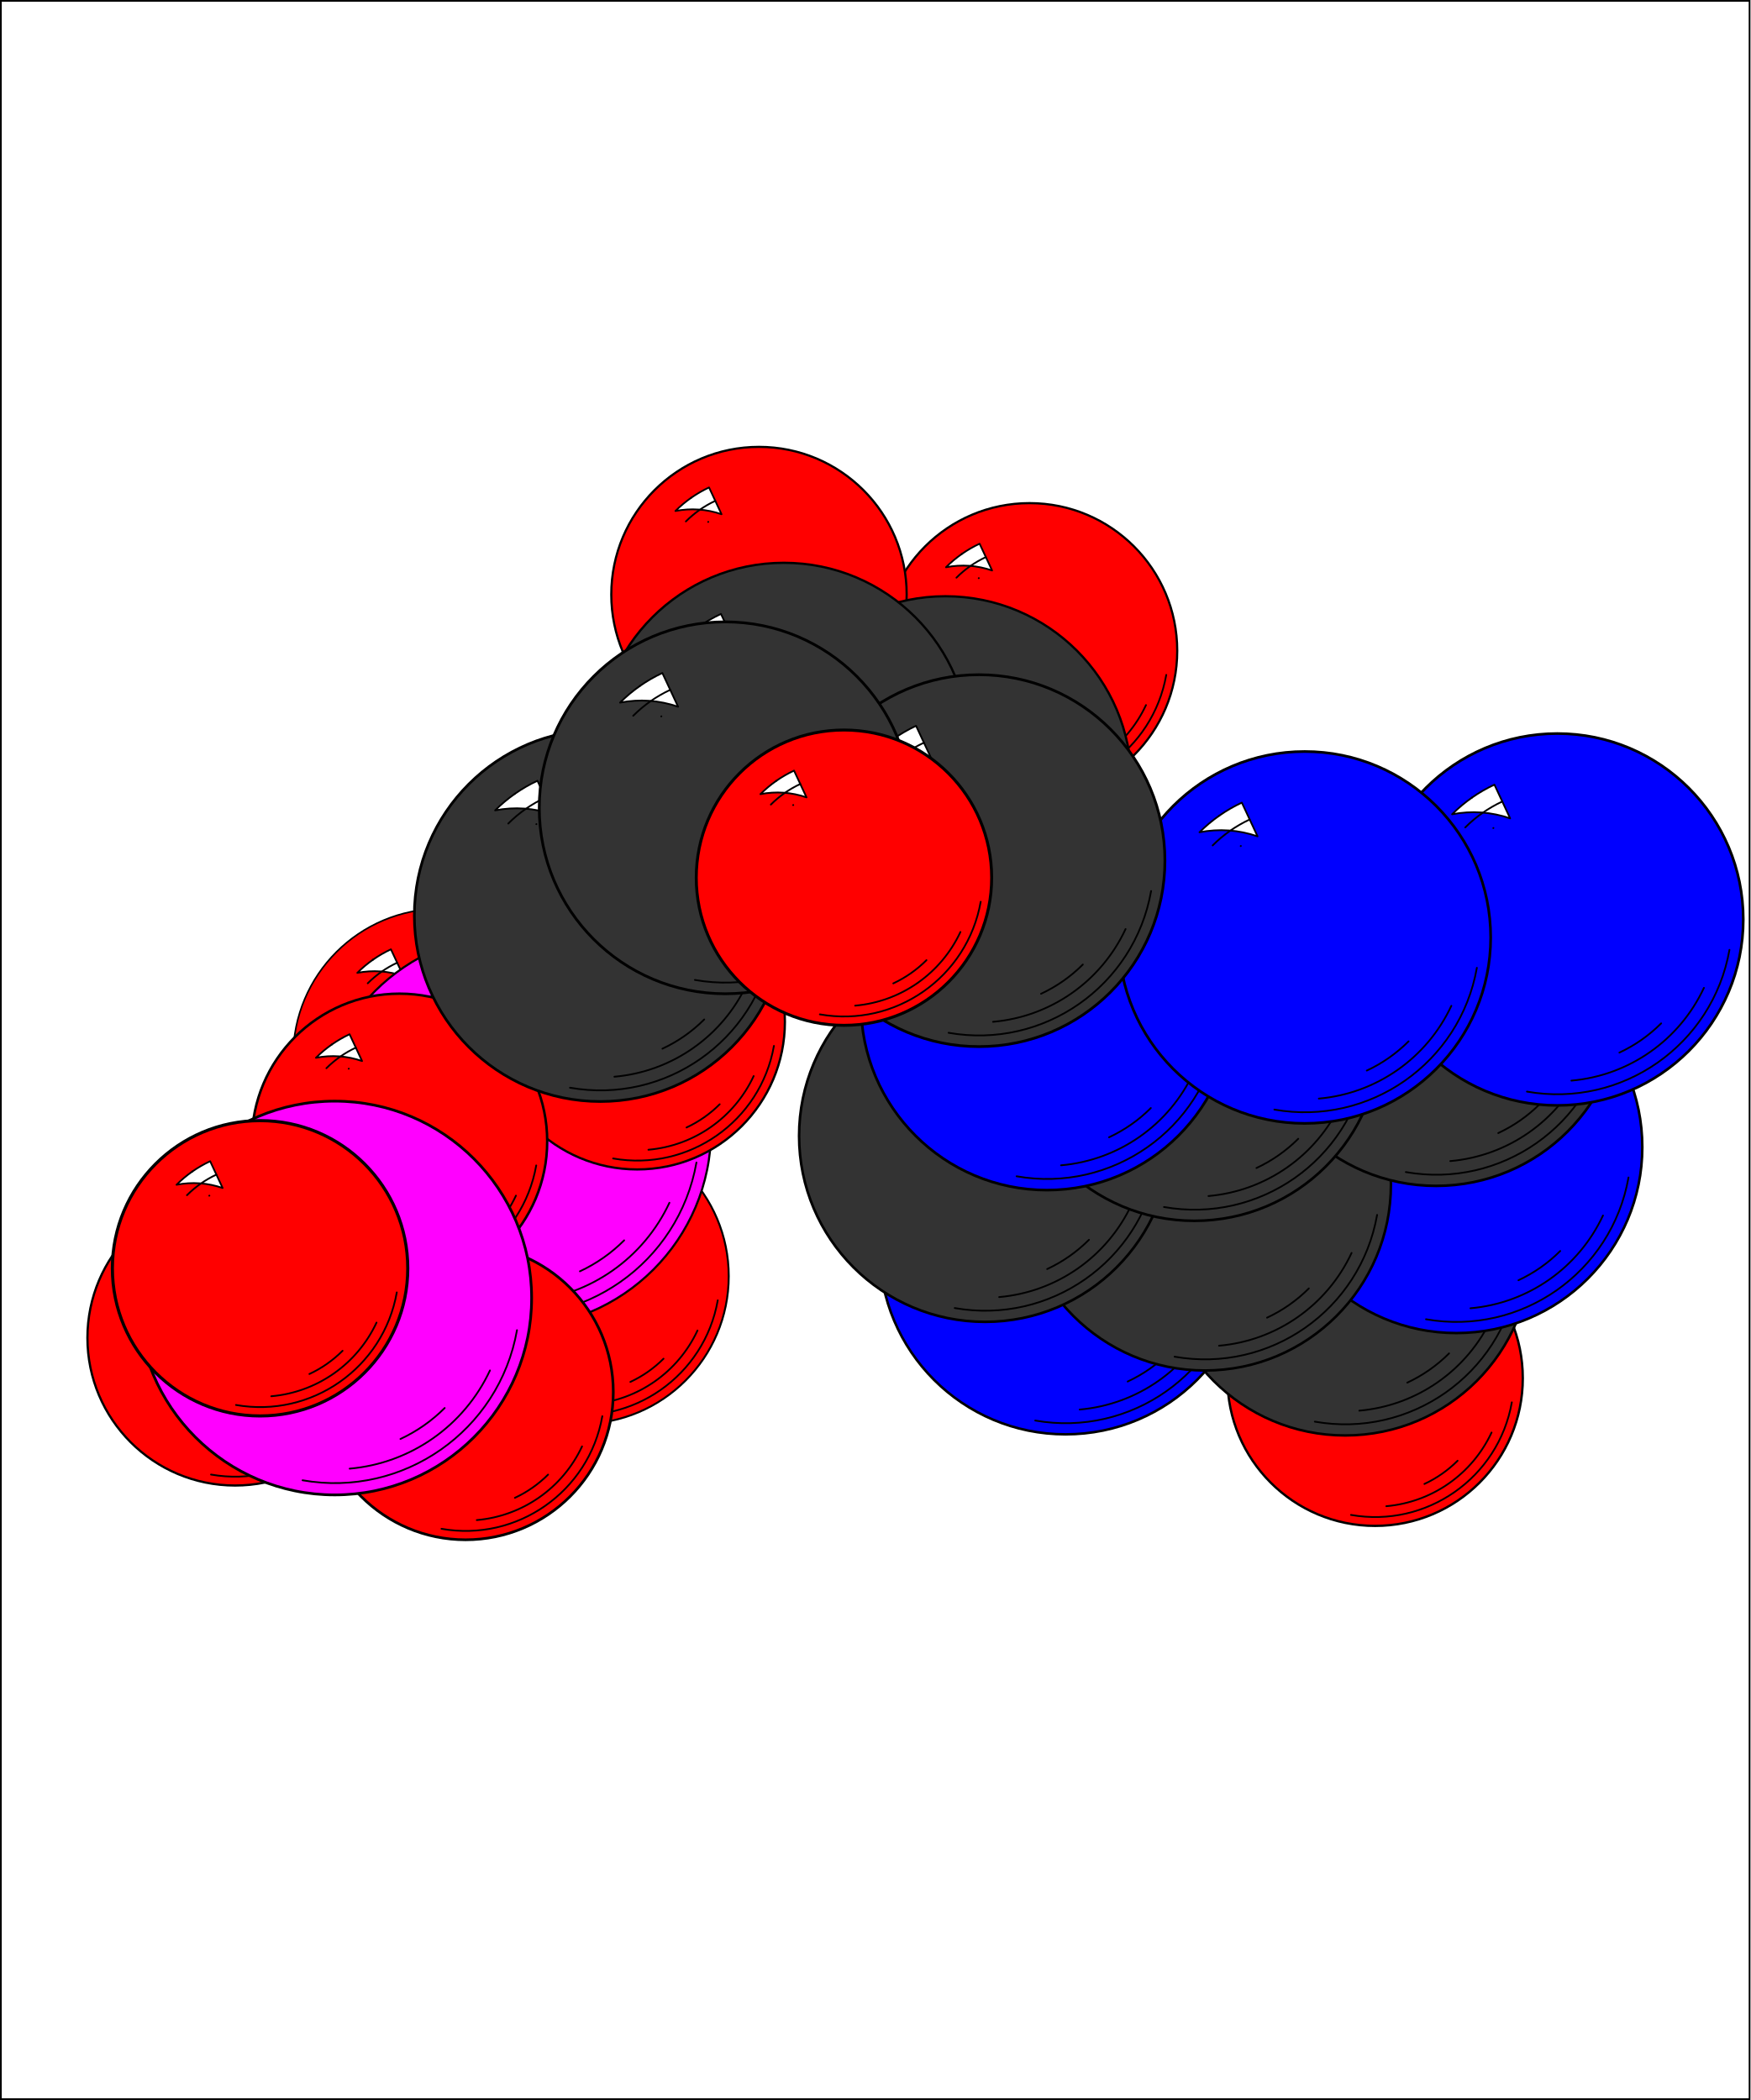
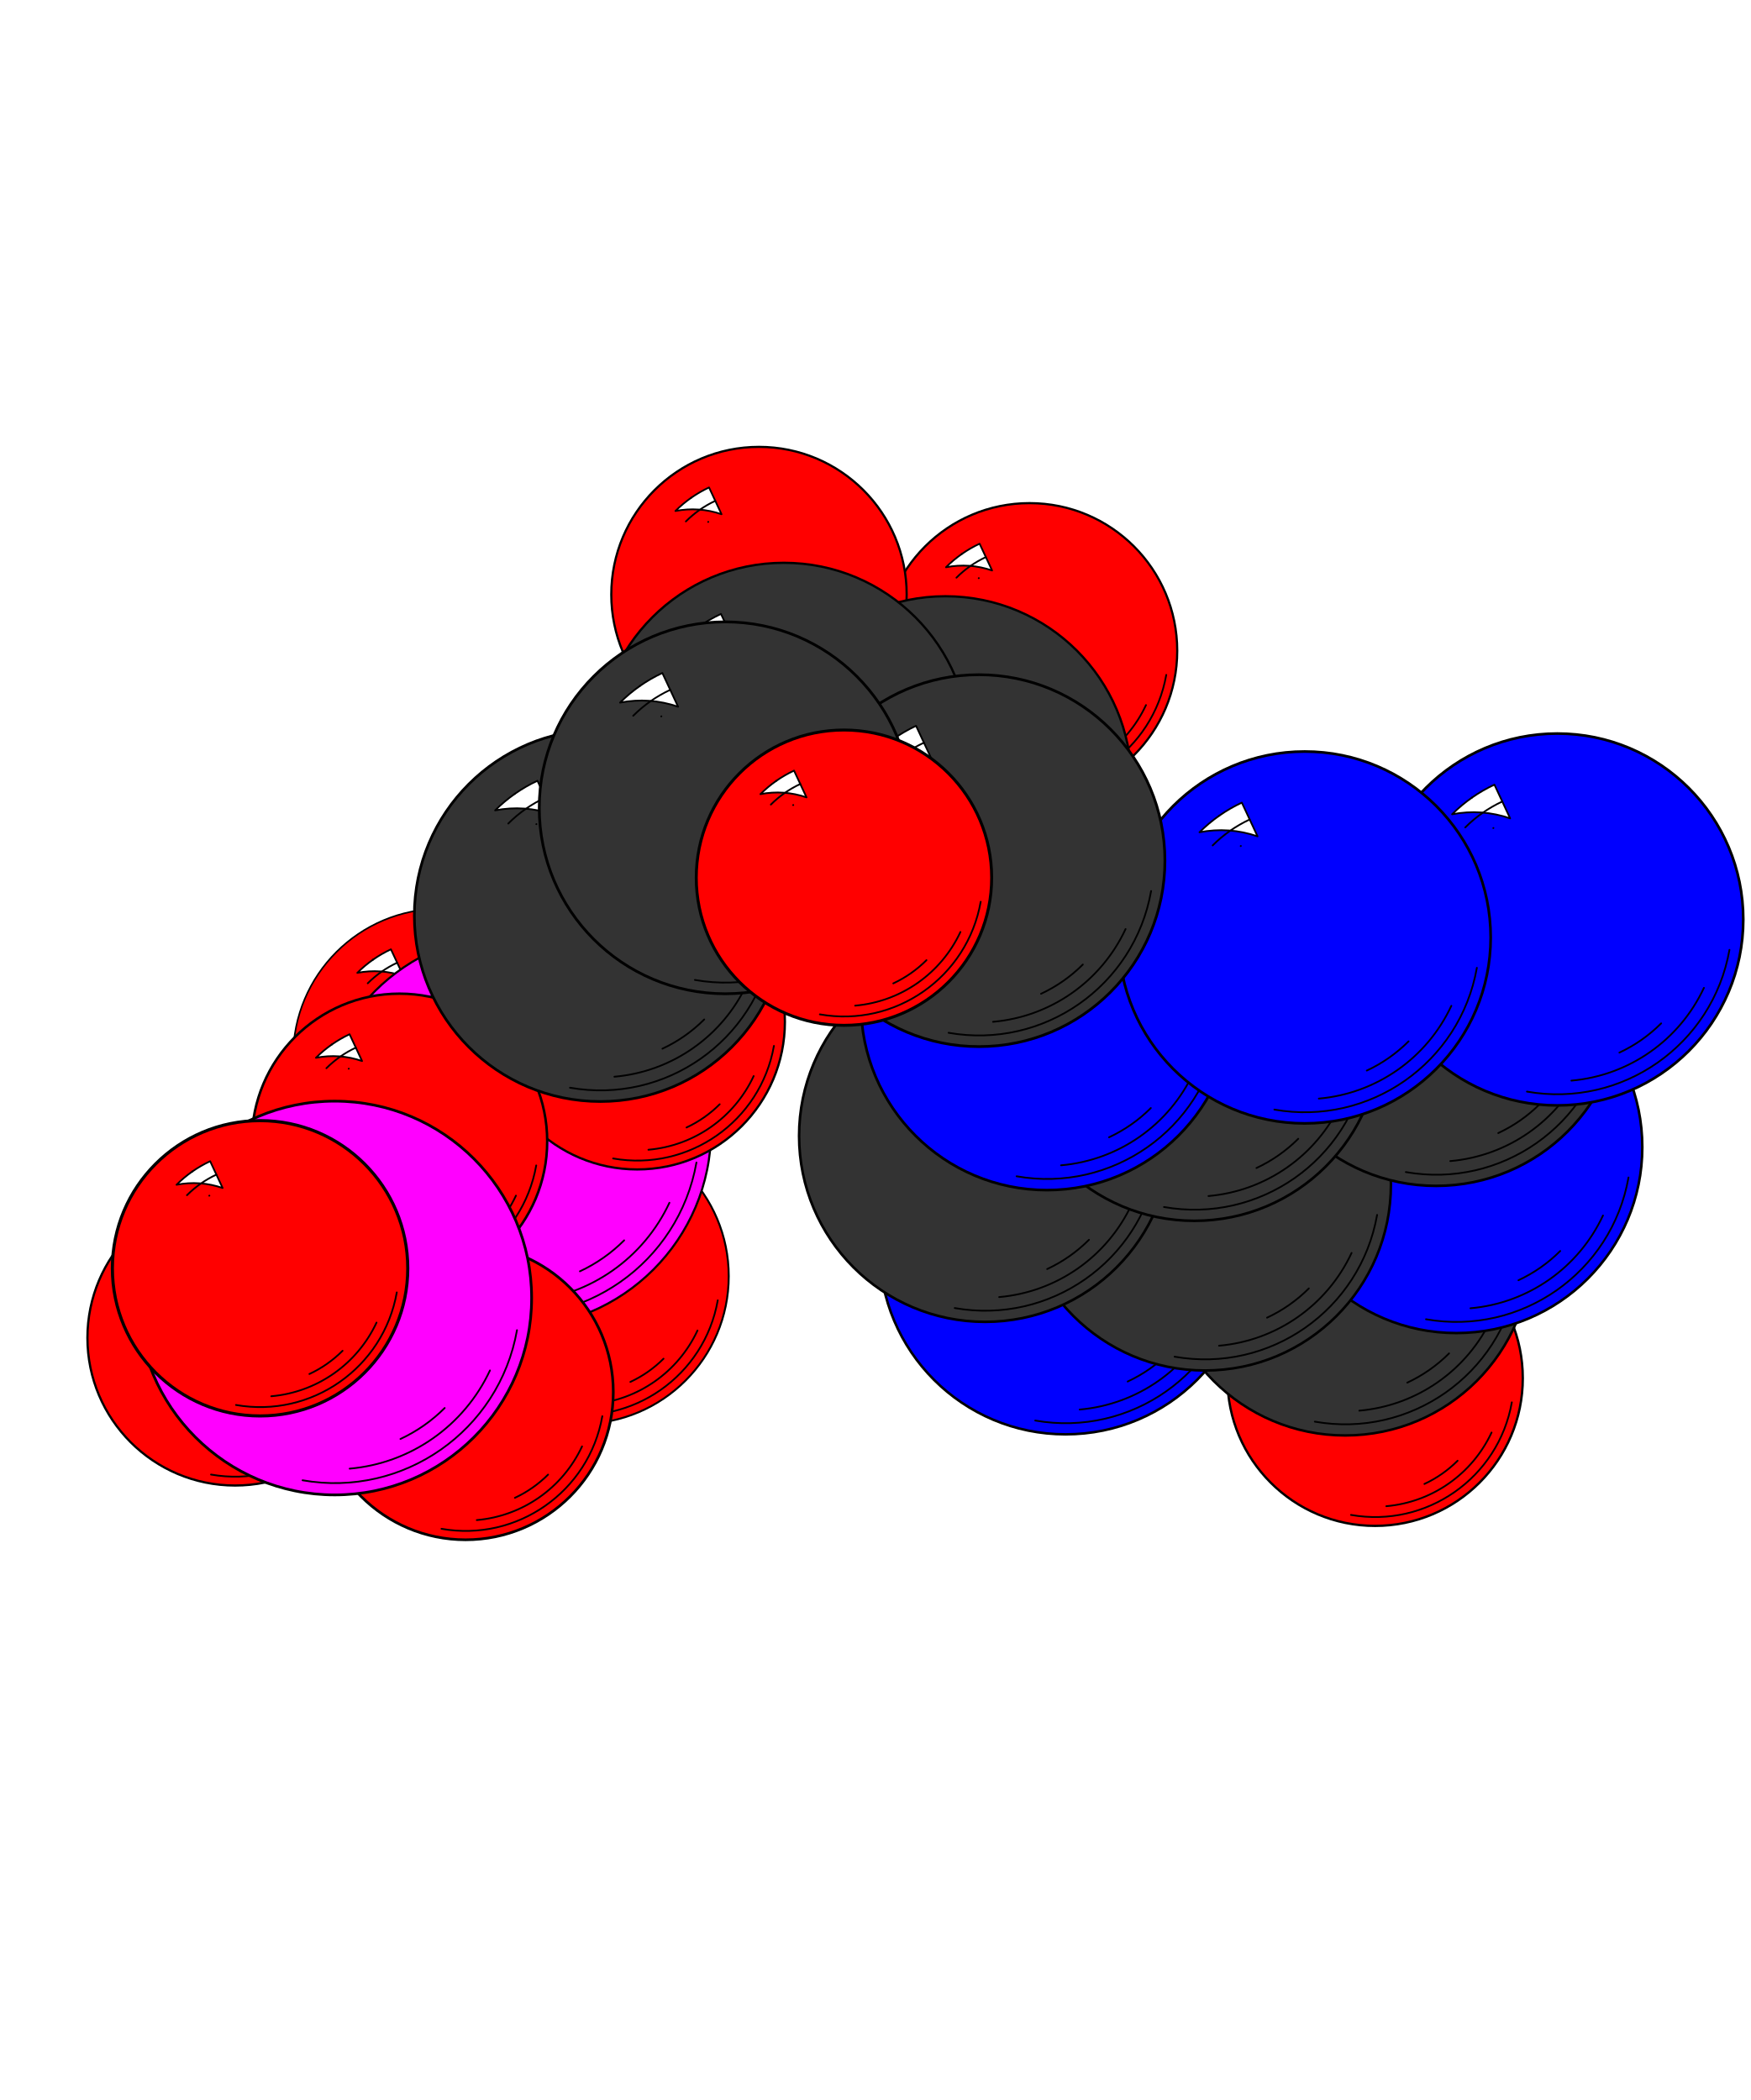
<svg xmlns="http://www.w3.org/2000/svg" version="1.1" viewBox="50.00 100.00 500.00 600.00" width="500.00" height="600.00">
  <g transform="translate(0 800.00) scale(1 -1)">
    <clipPath id="plot-clip-1">
      <rect x="50.00" y="100.00" width="500.00" height="600.00" />
    </clipPath>
    <g clip-path="url(#plot-clip-1)">
      <rect x="50.00" y="100.00" width="500.00" height="600.00" fill="rgb(255,255,255)" />
      <circle cx="175.926" cy="398.175" r="42.188" style="stroke:rgb(0,0,0);stroke-width:0.462;stroke-linejoin:round;stroke-linecap:round;fill:rgb(255,0,0)" />
      <path d="M 169.04 359.122 A 39.656 39.656 0 0 1 214.98 391.289" style="stroke:rgb(0,0,0);stroke-width:0.5;stroke-linejoin:round;stroke-linecap:round;fill:none" />
      <path d="M 179.125 361.612 A 36.703 36.703 0 0 1 209.19 382.664" style="stroke:rgb(0,0,0);stroke-width:0.5;stroke-linejoin:round;stroke-linecap:round;fill:none" />
      <path d="M 190.011 367.97 A 33.328 33.328 0 0 1 199.493 374.609" style="stroke:rgb(0,0,0);stroke-width:0.5;stroke-linejoin:round;stroke-linecap:round;fill:none" />
      <path d="M 161.663 428.763 A 33.75 33.75 0 0 1 152.061 422.04 A 25.312 25.312 0 0 0 165.229 421.116 Z" style="stroke:rgb(0,0,0);stroke-width:0.5;stroke-linejoin:round;stroke-linecap:round;fill:rgb(255,255,255)" />
      <path d="M 163.446 424.94 A 29.531 29.531 0 0 1 155.044 419.057" style="stroke:rgb(0,0,0);stroke-width:0.5;stroke-linejoin:round;stroke-linecap:round;fill:none" />
      <path d="M 161.444 418.935 A 25.312 25.312 0 0 1 161.407 418.91" style="stroke:rgb(0,0,0);stroke-width:0.5;stroke-linejoin:round;stroke-linecap:round;fill:none" />
      <path d="M 156.568 425.822 A 33.75 33.75 0 0 1 156.52 425.788" style="stroke:rgb(0,0,0);stroke-width:0.5;stroke-linejoin:round;stroke-linecap:round;fill:none" />
      <circle cx="215.97" cy="335.369" r="42.188" style="stroke:rgb(0,0,0);stroke-width:0.56;stroke-linejoin:round;stroke-linecap:round;fill:rgb(255,0,0)" />
      <path d="M 209.084 296.315 A 39.656 39.656 0 0 1 255.024 328.483" style="stroke:rgb(0,0,0);stroke-width:0.5;stroke-linejoin:round;stroke-linecap:round;fill:none" />
      <path d="M 219.169 298.806 A 36.703 36.703 0 0 1 249.234 319.858" style="stroke:rgb(0,0,0);stroke-width:0.5;stroke-linejoin:round;stroke-linecap:round;fill:none" />
      <path d="M 230.055 305.163 A 33.328 33.328 0 0 1 239.536 311.803" style="stroke:rgb(0,0,0);stroke-width:0.5;stroke-linejoin:round;stroke-linecap:round;fill:none" />
      <path d="M 201.707 365.957 A 33.75 33.75 0 0 1 192.105 359.234 A 25.312 25.312 0 0 0 205.272 358.31 Z" style="stroke:rgb(0,0,0);stroke-width:0.5;stroke-linejoin:round;stroke-linecap:round;fill:rgb(255,255,255)" />
      <path d="M 203.489 362.134 A 29.531 29.531 0 0 1 195.088 356.251" style="stroke:rgb(0,0,0);stroke-width:0.5;stroke-linejoin:round;stroke-linecap:round;fill:none" />
      <path d="M 201.488 356.129 A 25.312 25.312 0 0 1 201.451 356.104" style="stroke:rgb(0,0,0);stroke-width:0.5;stroke-linejoin:round;stroke-linecap:round;fill:none" />
      <path d="M 196.612 363.015 A 33.75 33.75 0 0 1 196.564 362.982" style="stroke:rgb(0,0,0);stroke-width:0.5;stroke-linejoin:round;stroke-linecap:round;fill:none" />
      <circle cx="196.864" cy="377.039" r="56.25" style="stroke:rgb(0,0,0);stroke-width:0.603;stroke-linejoin:round;stroke-linecap:round;fill:rgb(255,0,255)" />
      <path d="M 187.683 324.967 A 52.875 52.875 0 0 1 248.936 367.857" style="stroke:rgb(0,0,0);stroke-width:0.5;stroke-linejoin:round;stroke-linecap:round;fill:none" />
      <path d="M 201.13 328.288 A 48.938 48.938 0 0 1 241.217 356.357" style="stroke:rgb(0,0,0);stroke-width:0.5;stroke-linejoin:round;stroke-linecap:round;fill:none" />
      <path d="M 215.644 336.765 A 44.438 44.438 0 0 1 228.286 345.617" style="stroke:rgb(0,0,0);stroke-width:0.5;stroke-linejoin:round;stroke-linecap:round;fill:none" />
      <path d="M 177.846 417.823 A 45 45 0 0 1 165.044 408.859 A 33.75 33.75 0 0 0 182.601 407.627 Z" style="stroke:rgb(0,0,0);stroke-width:0.5;stroke-linejoin:round;stroke-linecap:round;fill:rgb(255,255,255)" />
      <path d="M 180.224 412.725 A 39.375 39.375 0 0 1 169.022 404.881" style="stroke:rgb(0,0,0);stroke-width:0.5;stroke-linejoin:round;stroke-linecap:round;fill:none" />
      <path d="M 177.554 404.719 A 33.75 33.75 0 0 1 177.506 404.685" style="stroke:rgb(0,0,0);stroke-width:0.5;stroke-linejoin:round;stroke-linecap:round;fill:none" />
      <path d="M 171.053 413.901 A 45 45 0 0 1 170.989 413.856" style="stroke:rgb(0,0,0);stroke-width:0.5;stroke-linejoin:round;stroke-linecap:round;fill:none" />
      <circle cx="344.08" cy="514.063" r="42.188" style="stroke:rgb(0,0,0);stroke-width:0.619;stroke-linejoin:round;stroke-linecap:round;fill:rgb(255,0,0)" />
      <path d="M 337.193 475.01 A 39.656 39.656 0 0 1 383.134 507.177" style="stroke:rgb(0,0,0);stroke-width:0.5;stroke-linejoin:round;stroke-linecap:round;fill:none" />
      <path d="M 347.279 477.5 A 36.703 36.703 0 0 1 377.344 498.552" style="stroke:rgb(0,0,0);stroke-width:0.5;stroke-linejoin:round;stroke-linecap:round;fill:none" />
      <path d="M 358.165 483.858 A 33.328 33.328 0 0 1 367.646 490.497" style="stroke:rgb(0,0,0);stroke-width:0.5;stroke-linejoin:round;stroke-linecap:round;fill:none" />
      <path d="M 329.816 544.651 A 33.75 33.75 0 0 1 320.215 537.928 A 25.312 25.312 0 0 0 333.382 537.004 Z" style="stroke:rgb(0,0,0);stroke-width:0.5;stroke-linejoin:round;stroke-linecap:round;fill:rgb(255,255,255)" />
      <path d="M 331.599 540.828 A 29.531 29.531 0 0 1 323.198 534.945" style="stroke:rgb(0,0,0);stroke-width:0.5;stroke-linejoin:round;stroke-linecap:round;fill:none" />
      <path d="M 329.597 534.823 A 25.312 25.312 0 0 1 329.561 534.798" style="stroke:rgb(0,0,0);stroke-width:0.5;stroke-linejoin:round;stroke-linecap:round;fill:none" />
      <path d="M 324.721 541.71 A 33.75 33.75 0 0 1 324.673 541.676" style="stroke:rgb(0,0,0);stroke-width:0.5;stroke-linejoin:round;stroke-linecap:round;fill:none" />
      <circle cx="266.796" cy="530.136" r="42.188" style="stroke:rgb(0,0,0);stroke-width:0.622;stroke-linejoin:round;stroke-linecap:round;fill:rgb(255,0,0)" />
      <path d="M 259.91 491.082 A 39.656 39.656 0 0 1 305.85 523.25" style="stroke:rgb(0,0,0);stroke-width:0.5;stroke-linejoin:round;stroke-linecap:round;fill:none" />
      <path d="M 269.995 493.573 A 36.703 36.703 0 0 1 300.06 514.625" style="stroke:rgb(0,0,0);stroke-width:0.5;stroke-linejoin:round;stroke-linecap:round;fill:none" />
      <path d="M 280.881 499.931 A 33.328 33.328 0 0 1 290.363 506.57" style="stroke:rgb(0,0,0);stroke-width:0.5;stroke-linejoin:round;stroke-linecap:round;fill:none" />
      <path d="M 252.533 560.724 A 33.75 33.75 0 0 1 242.931 554.001 A 25.312 25.312 0 0 0 256.099 553.077 Z" style="stroke:rgb(0,0,0);stroke-width:0.5;stroke-linejoin:round;stroke-linecap:round;fill:rgb(255,255,255)" />
      <path d="M 254.316 556.901 A 29.531 29.531 0 0 1 245.914 551.018" style="stroke:rgb(0,0,0);stroke-width:0.5;stroke-linejoin:round;stroke-linecap:round;fill:none" />
      <path d="M 252.314 550.896 A 25.312 25.312 0 0 1 252.278 550.871" style="stroke:rgb(0,0,0);stroke-width:0.5;stroke-linejoin:round;stroke-linecap:round;fill:none" />
      <path d="M 247.438 557.783 A 33.75 33.75 0 0 1 247.39 557.749" style="stroke:rgb(0,0,0);stroke-width:0.5;stroke-linejoin:round;stroke-linecap:round;fill:none" />
      <circle cx="117.159" cy="317.753" r="42.188" style="stroke:rgb(0,0,0);stroke-width:0.637;stroke-linejoin:round;stroke-linecap:round;fill:rgb(255,0,0)" />
      <path d="M 110.272 278.699 A 39.656 39.656 0 0 1 156.212 310.866" style="stroke:rgb(0,0,0);stroke-width:0.5;stroke-linejoin:round;stroke-linecap:round;fill:none" />
      <path d="M 120.357 281.189 A 36.703 36.703 0 0 1 150.423 302.241" style="stroke:rgb(0,0,0);stroke-width:0.5;stroke-linejoin:round;stroke-linecap:round;fill:none" />
      <path d="M 131.244 287.547 A 33.328 33.328 0 0 1 140.725 294.186" style="stroke:rgb(0,0,0);stroke-width:0.5;stroke-linejoin:round;stroke-linecap:round;fill:none" />
      <path d="M 102.895 348.341 A 33.75 33.75 0 0 1 93.294 341.618 A 25.312 25.312 0 0 0 106.461 340.694 Z" style="stroke:rgb(0,0,0);stroke-width:0.5;stroke-linejoin:round;stroke-linecap:round;fill:rgb(255,255,255)" />
      <path d="M 104.678 344.517 A 29.531 29.531 0 0 1 96.277 338.635" style="stroke:rgb(0,0,0);stroke-width:0.5;stroke-linejoin:round;stroke-linecap:round;fill:none" />
      <path d="M 102.676 338.513 A 25.312 25.312 0 0 1 102.64 338.488" style="stroke:rgb(0,0,0);stroke-width:0.5;stroke-linejoin:round;stroke-linecap:round;fill:none" />
      <path d="M 97.8 345.399 A 33.75 33.75 0 0 1 97.752 345.365" style="stroke:rgb(0,0,0);stroke-width:0.5;stroke-linejoin:round;stroke-linecap:round;fill:none" />
      <circle cx="232.013" cy="408.062" r="42.188" style="stroke:rgb(0,0,0);stroke-width:0.641;stroke-linejoin:round;stroke-linecap:round;fill:rgb(255,0,0)" />
      <path d="M 225.127 369.009 A 39.656 39.656 0 0 1 271.067 401.176" style="stroke:rgb(0,0,0);stroke-width:0.5;stroke-linejoin:round;stroke-linecap:round;fill:none" />
      <path d="M 235.212 371.499 A 36.703 36.703 0 0 1 265.277 392.551" style="stroke:rgb(0,0,0);stroke-width:0.5;stroke-linejoin:round;stroke-linecap:round;fill:none" />
      <path d="M 246.098 377.857 A 33.328 33.328 0 0 1 255.579 384.496" style="stroke:rgb(0,0,0);stroke-width:0.5;stroke-linejoin:round;stroke-linecap:round;fill:none" />
      <path d="M 217.75 438.65 A 33.75 33.75 0 0 1 208.148 431.927 A 25.312 25.312 0 0 0 221.315 431.003 Z" style="stroke:rgb(0,0,0);stroke-width:0.5;stroke-linejoin:round;stroke-linecap:round;fill:rgb(255,255,255)" />
      <path d="M 219.532 434.827 A 29.531 29.531 0 0 1 211.131 428.944" style="stroke:rgb(0,0,0);stroke-width:0.5;stroke-linejoin:round;stroke-linecap:round;fill:none" />
      <path d="M 217.53 428.822 A 25.312 25.312 0 0 1 217.494 428.797" style="stroke:rgb(0,0,0);stroke-width:0.5;stroke-linejoin:round;stroke-linecap:round;fill:none" />
      <path d="M 212.655 435.709 A 33.75 33.75 0 0 1 212.607 435.675" style="stroke:rgb(0,0,0);stroke-width:0.5;stroke-linejoin:round;stroke-linecap:round;fill:none" />
      <circle cx="320.056" cy="476.518" r="53.125" style="stroke:rgb(0,0,0);stroke-width:0.649;stroke-linejoin:round;stroke-linecap:round;fill:rgb(51,51,51)" />
      <path d="M 311.384 427.339 A 49.938 49.938 0 0 1 369.235 467.847" style="stroke:rgb(0,0,0);stroke-width:0.5;stroke-linejoin:round;stroke-linecap:round;fill:none" />
      <path d="M 324.084 430.475 A 46.219 46.219 0 0 1 361.944 456.985" style="stroke:rgb(0,0,0);stroke-width:0.5;stroke-linejoin:round;stroke-linecap:round;fill:none" />
      <path d="M 337.793 438.481 A 41.969 41.969 0 0 1 349.732 446.842" style="stroke:rgb(0,0,0);stroke-width:0.5;stroke-linejoin:round;stroke-linecap:round;fill:none" />
      <path d="M 302.094 515.036 A 42.5 42.5 0 0 1 290.004 506.57 A 31.875 31.875 0 0 0 306.585 505.407 Z" style="stroke:rgb(0,0,0);stroke-width:0.5;stroke-linejoin:round;stroke-linecap:round;fill:rgb(255,255,255)" />
      <path d="M 304.34 510.221 A 37.188 37.188 0 0 1 293.76 502.814" style="stroke:rgb(0,0,0);stroke-width:0.5;stroke-linejoin:round;stroke-linecap:round;fill:none" />
      <path d="M 301.819 502.661 A 31.875 31.875 0 0 1 301.773 502.629" style="stroke:rgb(0,0,0);stroke-width:0.5;stroke-linejoin:round;stroke-linecap:round;fill:none" />
      <path d="M 295.679 511.332 A 42.5 42.5 0 0 1 295.618 511.289" style="stroke:rgb(0,0,0);stroke-width:0.5;stroke-linejoin:round;stroke-linecap:round;fill:none" />
      <circle cx="273.904" cy="486.074" r="53.125" style="stroke:rgb(0,0,0);stroke-width:0.651;stroke-linejoin:round;stroke-linecap:round;fill:rgb(51,51,51)" />
      <path d="M 265.233 436.896 A 49.938 49.938 0 0 1 323.083 477.403" style="stroke:rgb(0,0,0);stroke-width:0.5;stroke-linejoin:round;stroke-linecap:round;fill:none" />
      <path d="M 277.933 440.031 A 46.219 46.219 0 0 1 315.793 466.541" style="stroke:rgb(0,0,0);stroke-width:0.5;stroke-linejoin:round;stroke-linecap:round;fill:none" />
      <path d="M 291.641 448.038 A 41.969 41.969 0 0 1 303.581 456.398" style="stroke:rgb(0,0,0);stroke-width:0.5;stroke-linejoin:round;stroke-linecap:round;fill:none" />
      <path d="M 255.943 524.592 A 42.5 42.5 0 0 1 243.852 516.126 A 31.875 31.875 0 0 0 260.433 514.963 Z" style="stroke:rgb(0,0,0);stroke-width:0.5;stroke-linejoin:round;stroke-linecap:round;fill:rgb(255,255,255)" />
      <path d="M 258.188 519.778 A 37.188 37.188 0 0 1 247.609 512.37" style="stroke:rgb(0,0,0);stroke-width:0.5;stroke-linejoin:round;stroke-linecap:round;fill:none" />
      <path d="M 255.667 512.217 A 31.875 31.875 0 0 1 255.622 512.185" style="stroke:rgb(0,0,0);stroke-width:0.5;stroke-linejoin:round;stroke-linecap:round;fill:none" />
      <path d="M 249.528 520.888 A 42.5 42.5 0 0 1 249.467 520.846" style="stroke:rgb(0,0,0);stroke-width:0.5;stroke-linejoin:round;stroke-linecap:round;fill:none" />
      <circle cx="442.788" cy="306.219" r="42.188" style="stroke:rgb(0,0,0);stroke-width:0.664;stroke-linejoin:round;stroke-linecap:round;fill:rgb(255,0,0)" />
      <path d="M 435.901 267.166 A 39.656 39.656 0 0 1 481.841 299.333" style="stroke:rgb(0,0,0);stroke-width:0.5;stroke-linejoin:round;stroke-linecap:round;fill:none" />
      <path d="M 445.987 269.656 A 36.703 36.703 0 0 1 476.052 290.708" style="stroke:rgb(0,0,0);stroke-width:0.5;stroke-linejoin:round;stroke-linecap:round;fill:none" />
      <path d="M 456.873 276.014 A 33.328 33.328 0 0 1 466.354 282.653" style="stroke:rgb(0,0,0);stroke-width:0.5;stroke-linejoin:round;stroke-linecap:round;fill:none" />
      <path d="M 428.524 336.807 A 33.75 33.75 0 0 1 418.923 330.084 A 25.312 25.312 0 0 0 432.09 329.16 Z" style="stroke:rgb(0,0,0);stroke-width:0.5;stroke-linejoin:round;stroke-linecap:round;fill:rgb(255,255,255)" />
      <path d="M 430.307 332.984 A 29.531 29.531 0 0 1 421.906 327.101" style="stroke:rgb(0,0,0);stroke-width:0.5;stroke-linejoin:round;stroke-linecap:round;fill:none" />
      <path d="M 428.305 326.98 A 25.312 25.312 0 0 1 428.269 326.954" style="stroke:rgb(0,0,0);stroke-width:0.5;stroke-linejoin:round;stroke-linecap:round;fill:none" />
      <path d="M 423.43 333.866 A 33.75 33.75 0 0 1 423.381 333.832" style="stroke:rgb(0,0,0);stroke-width:0.5;stroke-linejoin:round;stroke-linecap:round;fill:none" />
      <circle cx="434.241" cy="342.995" r="53.125" style="stroke:rgb(0,0,0);stroke-width:0.706;stroke-linejoin:round;stroke-linecap:round;fill:rgb(51,51,51)" />
      <path d="M 425.57 293.816 A 49.938 49.938 0 0 1 483.42 334.323" style="stroke:rgb(0,0,0);stroke-width:0.5;stroke-linejoin:round;stroke-linecap:round;fill:none" />
      <path d="M 438.269 296.952 A 46.219 46.219 0 0 1 476.13 323.462" style="stroke:rgb(0,0,0);stroke-width:0.5;stroke-linejoin:round;stroke-linecap:round;fill:none" />
      <path d="M 451.978 304.958 A 41.969 41.969 0 0 1 463.918 313.318" style="stroke:rgb(0,0,0);stroke-width:0.5;stroke-linejoin:round;stroke-linecap:round;fill:none" />
      <path d="M 416.28 381.513 A 42.5 42.5 0 0 1 404.189 373.047 A 31.875 31.875 0 0 0 420.77 371.883 Z" style="stroke:rgb(0,0,0);stroke-width:0.5;stroke-linejoin:round;stroke-linecap:round;fill:rgb(255,255,255)" />
      <path d="M 418.525 376.698 A 37.188 37.188 0 0 1 407.946 369.29" style="stroke:rgb(0,0,0);stroke-width:0.5;stroke-linejoin:round;stroke-linecap:round;fill:none" />
      <path d="M 416.004 369.137 A 31.875 31.875 0 0 1 415.958 369.105" style="stroke:rgb(0,0,0);stroke-width:0.5;stroke-linejoin:round;stroke-linecap:round;fill:none" />
      <path d="M 409.864 377.809 A 42.5 42.5 0 0 1 409.803 377.766" style="stroke:rgb(0,0,0);stroke-width:0.5;stroke-linejoin:round;stroke-linecap:round;fill:none" />
      <circle cx="164.115" cy="373.908" r="42.188" style="stroke:rgb(0,0,0);stroke-width:0.707;stroke-linejoin:round;stroke-linecap:round;fill:rgb(255,0,0)" />
      <path d="M 157.229 334.854 A 39.656 39.656 0 0 1 203.169 367.022" style="stroke:rgb(0,0,0);stroke-width:0.5;stroke-linejoin:round;stroke-linecap:round;fill:none" />
      <path d="M 167.314 337.344 A 36.703 36.703 0 0 1 197.379 358.396" style="stroke:rgb(0,0,0);stroke-width:0.5;stroke-linejoin:round;stroke-linecap:round;fill:none" />
      <path d="M 178.2 343.702 A 33.328 33.328 0 0 1 187.681 350.341" style="stroke:rgb(0,0,0);stroke-width:0.5;stroke-linejoin:round;stroke-linecap:round;fill:none" />
      <path d="M 149.851 404.496 A 33.75 33.75 0 0 1 140.25 397.773 A 25.312 25.312 0 0 0 153.417 396.849 Z" style="stroke:rgb(0,0,0);stroke-width:0.5;stroke-linejoin:round;stroke-linecap:round;fill:rgb(255,255,255)" />
      <path d="M 151.634 400.672 A 29.531 29.531 0 0 1 143.233 394.79" style="stroke:rgb(0,0,0);stroke-width:0.5;stroke-linejoin:round;stroke-linecap:round;fill:none" />
      <path d="M 149.632 394.668 A 25.312 25.312 0 0 1 149.596 394.643" style="stroke:rgb(0,0,0);stroke-width:0.5;stroke-linejoin:round;stroke-linecap:round;fill:none" />
      <path d="M 144.757 401.554 A 33.75 33.75 0 0 1 144.708 401.52" style="stroke:rgb(0,0,0);stroke-width:0.5;stroke-linejoin:round;stroke-linecap:round;fill:none" />
      <circle cx="354.37" cy="343.312" r="53.125" style="stroke:rgb(0,0,0);stroke-width:0.714;stroke-linejoin:round;stroke-linecap:round;fill:rgb(0,0,255)" />
      <path d="M 345.699 294.133 A 49.938 49.938 0 0 1 403.549 334.64" style="stroke:rgb(0,0,0);stroke-width:0.5;stroke-linejoin:round;stroke-linecap:round;fill:none" />
      <path d="M 358.399 297.269 A 46.219 46.219 0 0 1 396.259 323.779" style="stroke:rgb(0,0,0);stroke-width:0.5;stroke-linejoin:round;stroke-linecap:round;fill:none" />
      <path d="M 372.107 305.275 A 41.969 41.969 0 0 1 384.047 313.635" style="stroke:rgb(0,0,0);stroke-width:0.5;stroke-linejoin:round;stroke-linecap:round;fill:none" />
      <path d="M 336.409 381.83 A 42.5 42.5 0 0 1 324.318 373.364 A 31.875 31.875 0 0 0 340.899 372.2 Z" style="stroke:rgb(0,0,0);stroke-width:0.5;stroke-linejoin:round;stroke-linecap:round;fill:rgb(255,255,255)" />
      <path d="M 338.654 377.015 A 37.188 37.188 0 0 1 328.075 369.607" style="stroke:rgb(0,0,0);stroke-width:0.5;stroke-linejoin:round;stroke-linecap:round;fill:none" />
      <path d="M 336.133 369.454 A 31.875 31.875 0 0 1 336.087 369.422" style="stroke:rgb(0,0,0);stroke-width:0.5;stroke-linejoin:round;stroke-linecap:round;fill:none" />
      <path d="M 329.993 378.126 A 42.5 42.5 0 0 1 329.933 378.083" style="stroke:rgb(0,0,0);stroke-width:0.5;stroke-linejoin:round;stroke-linecap:round;fill:none" />
      <circle cx="465.992" cy="372.251" r="53.125" style="stroke:rgb(0,0,0);stroke-width:0.721;stroke-linejoin:round;stroke-linecap:round;fill:rgb(0,0,255)" />
      <path d="M 457.321 323.072 A 49.938 49.938 0 0 1 515.171 363.58" style="stroke:rgb(0,0,0);stroke-width:0.5;stroke-linejoin:round;stroke-linecap:round;fill:none" />
      <path d="M 470.021 326.208 A 46.219 46.219 0 0 1 507.881 352.718" style="stroke:rgb(0,0,0);stroke-width:0.5;stroke-linejoin:round;stroke-linecap:round;fill:none" />
      <path d="M 483.729 334.214 A 41.969 41.969 0 0 1 495.669 342.575" style="stroke:rgb(0,0,0);stroke-width:0.5;stroke-linejoin:round;stroke-linecap:round;fill:none" />
      <path d="M 448.031 410.769 A 42.5 42.5 0 0 1 435.94 402.303 A 31.875 31.875 0 0 0 452.521 401.14 Z" style="stroke:rgb(0,0,0);stroke-width:0.5;stroke-linejoin:round;stroke-linecap:round;fill:rgb(255,255,255)" />
      <path d="M 450.276 405.954 A 37.188 37.188 0 0 1 439.697 398.547" style="stroke:rgb(0,0,0);stroke-width:0.5;stroke-linejoin:round;stroke-linecap:round;fill:none" />
      <path d="M 447.755 398.394 A 31.875 31.875 0 0 1 447.71 398.362" style="stroke:rgb(0,0,0);stroke-width:0.5;stroke-linejoin:round;stroke-linecap:round;fill:none" />
      <path d="M 441.615 407.065 A 42.5 42.5 0 0 1 441.555 407.022" style="stroke:rgb(0,0,0);stroke-width:0.5;stroke-linejoin:round;stroke-linecap:round;fill:none" />
      <circle cx="394.183" cy="361.555" r="53.125" style="stroke:rgb(0,0,0);stroke-width:0.722;stroke-linejoin:round;stroke-linecap:round;fill:rgb(51,51,51)" />
      <path d="M 385.512 312.376 A 49.938 49.938 0 0 1 443.362 352.883" style="stroke:rgb(0,0,0);stroke-width:0.5;stroke-linejoin:round;stroke-linecap:round;fill:none" />
      <path d="M 398.212 315.512 A 46.219 46.219 0 0 1 436.072 342.022" style="stroke:rgb(0,0,0);stroke-width:0.5;stroke-linejoin:round;stroke-linecap:round;fill:none" />
      <path d="M 411.92 323.518 A 41.969 41.969 0 0 1 423.86 331.878" style="stroke:rgb(0,0,0);stroke-width:0.5;stroke-linejoin:round;stroke-linecap:round;fill:none" />
      <path d="M 376.222 400.073 A 42.5 42.5 0 0 1 364.132 391.606 A 31.875 31.875 0 0 0 380.713 390.443 Z" style="stroke:rgb(0,0,0);stroke-width:0.5;stroke-linejoin:round;stroke-linecap:round;fill:rgb(255,255,255)" />
      <path d="M 378.467 395.258 A 37.188 37.188 0 0 1 367.888 387.85" style="stroke:rgb(0,0,0);stroke-width:0.5;stroke-linejoin:round;stroke-linecap:round;fill:none" />
      <path d="M 375.946 387.697 A 31.875 31.875 0 0 1 375.901 387.665" style="stroke:rgb(0,0,0);stroke-width:0.5;stroke-linejoin:round;stroke-linecap:round;fill:none" />
      <path d="M 369.807 396.368 A 42.5 42.5 0 0 1 369.746 396.326" style="stroke:rgb(0,0,0);stroke-width:0.5;stroke-linejoin:round;stroke-linecap:round;fill:none" />
      <circle cx="331.377" cy="375.45" r="53.125" style="stroke:rgb(0,0,0);stroke-width:0.737;stroke-linejoin:round;stroke-linecap:round;fill:rgb(51,51,51)" />
      <path d="M 322.706 326.271 A 49.938 49.938 0 0 1 380.556 366.778" style="stroke:rgb(0,0,0);stroke-width:0.5;stroke-linejoin:round;stroke-linecap:round;fill:none" />
      <path d="M 335.406 329.407 A 46.219 46.219 0 0 1 373.266 355.917" style="stroke:rgb(0,0,0);stroke-width:0.5;stroke-linejoin:round;stroke-linecap:round;fill:none" />
      <path d="M 349.114 337.413 A 41.969 41.969 0 0 1 361.054 345.774" style="stroke:rgb(0,0,0);stroke-width:0.5;stroke-linejoin:round;stroke-linecap:round;fill:none" />
      <path d="M 313.416 413.968 A 42.5 42.5 0 0 1 301.325 405.502 A 31.875 31.875 0 0 0 317.906 404.338 Z" style="stroke:rgb(0,0,0);stroke-width:0.5;stroke-linejoin:round;stroke-linecap:round;fill:rgb(255,255,255)" />
      <path d="M 315.661 409.153 A 37.188 37.188 0 0 1 305.082 401.745" style="stroke:rgb(0,0,0);stroke-width:0.5;stroke-linejoin:round;stroke-linecap:round;fill:none" />
      <path d="M 313.14 401.592 A 31.875 31.875 0 0 1 313.095 401.56" style="stroke:rgb(0,0,0);stroke-width:0.5;stroke-linejoin:round;stroke-linecap:round;fill:none" />
      <path d="M 307 410.264 A 42.5 42.5 0 0 1 306.94 410.221" style="stroke:rgb(0,0,0);stroke-width:0.5;stroke-linejoin:round;stroke-linecap:round;fill:none" />
      <circle cx="460.23" cy="414.302" r="53.125" style="stroke:rgb(0,0,0);stroke-width:0.747;stroke-linejoin:round;stroke-linecap:round;fill:rgb(51,51,51)" />
      <path d="M 451.558 365.123 A 49.938 49.938 0 0 1 509.409 405.63" style="stroke:rgb(0,0,0);stroke-width:0.5;stroke-linejoin:round;stroke-linecap:round;fill:none" />
      <path d="M 464.258 368.259 A 46.219 46.219 0 0 1 502.118 394.769" style="stroke:rgb(0,0,0);stroke-width:0.5;stroke-linejoin:round;stroke-linecap:round;fill:none" />
      <path d="M 477.966 376.265 A 41.969 41.969 0 0 1 489.906 384.626" style="stroke:rgb(0,0,0);stroke-width:0.5;stroke-linejoin:round;stroke-linecap:round;fill:none" />
      <path d="M 442.269 452.82 A 42.5 42.5 0 0 1 430.178 444.354 A 31.875 31.875 0 0 0 446.759 443.191 Z" style="stroke:rgb(0,0,0);stroke-width:0.5;stroke-linejoin:round;stroke-linecap:round;fill:rgb(255,255,255)" />
      <path d="M 444.514 448.005 A 37.188 37.188 0 0 1 433.934 440.598" style="stroke:rgb(0,0,0);stroke-width:0.5;stroke-linejoin:round;stroke-linecap:round;fill:none" />
      <path d="M 441.993 440.444 A 31.875 31.875 0 0 1 441.947 440.413" style="stroke:rgb(0,0,0);stroke-width:0.5;stroke-linejoin:round;stroke-linecap:round;fill:none" />
      <path d="M 435.853 449.116 A 42.5 42.5 0 0 1 435.792 449.073" style="stroke:rgb(0,0,0);stroke-width:0.5;stroke-linejoin:round;stroke-linecap:round;fill:none" />
      <circle cx="391.16" cy="404.317" r="53.125" style="stroke:rgb(0,0,0);stroke-width:0.748;stroke-linejoin:round;stroke-linecap:round;fill:rgb(51,51,51)" />
      <path d="M 382.488 355.138 A 49.938 49.938 0 0 1 440.339 395.646" style="stroke:rgb(0,0,0);stroke-width:0.5;stroke-linejoin:round;stroke-linecap:round;fill:none" />
      <path d="M 395.188 358.274 A 46.219 46.219 0 0 1 433.048 384.784" style="stroke:rgb(0,0,0);stroke-width:0.5;stroke-linejoin:round;stroke-linecap:round;fill:none" />
      <path d="M 408.897 366.28 A 41.969 41.969 0 0 1 420.836 374.641" style="stroke:rgb(0,0,0);stroke-width:0.5;stroke-linejoin:round;stroke-linecap:round;fill:none" />
      <path d="M 373.198 442.835 A 42.5 42.5 0 0 1 361.108 434.369 A 31.875 31.875 0 0 0 377.689 433.206 Z" style="stroke:rgb(0,0,0);stroke-width:0.5;stroke-linejoin:round;stroke-linecap:round;fill:rgb(255,255,255)" />
      <path d="M 375.444 438.02 A 37.188 37.188 0 0 1 364.864 430.613" style="stroke:rgb(0,0,0);stroke-width:0.5;stroke-linejoin:round;stroke-linecap:round;fill:none" />
      <path d="M 372.923 430.459 A 31.875 31.875 0 0 1 372.877 430.428" style="stroke:rgb(0,0,0);stroke-width:0.5;stroke-linejoin:round;stroke-linecap:round;fill:none" />
      <path d="M 366.783 439.131 A 42.5 42.5 0 0 1 366.722 439.088" style="stroke:rgb(0,0,0);stroke-width:0.5;stroke-linejoin:round;stroke-linecap:round;fill:none" />
      <circle cx="349.051" cy="413.096" r="53.125" style="stroke:rgb(0,0,0);stroke-width:0.758;stroke-linejoin:round;stroke-linecap:round;fill:rgb(0,0,255)" />
      <path d="M 340.379 363.917 A 49.938 49.938 0 0 1 398.229 404.424" style="stroke:rgb(0,0,0);stroke-width:0.5;stroke-linejoin:round;stroke-linecap:round;fill:none" />
      <path d="M 353.079 367.053 A 46.219 46.219 0 0 1 390.939 393.563" style="stroke:rgb(0,0,0);stroke-width:0.5;stroke-linejoin:round;stroke-linecap:round;fill:none" />
      <path d="M 366.787 375.059 A 41.969 41.969 0 0 1 378.727 383.42" style="stroke:rgb(0,0,0);stroke-width:0.5;stroke-linejoin:round;stroke-linecap:round;fill:none" />
      <path d="M 331.089 451.614 A 42.5 42.5 0 0 1 318.999 443.148 A 31.875 31.875 0 0 0 335.58 441.985 Z" style="stroke:rgb(0,0,0);stroke-width:0.5;stroke-linejoin:round;stroke-linecap:round;fill:rgb(255,255,255)" />
      <path d="M 333.334 446.799 A 37.188 37.188 0 0 1 322.755 439.392" style="stroke:rgb(0,0,0);stroke-width:0.5;stroke-linejoin:round;stroke-linecap:round;fill:none" />
      <path d="M 330.813 439.238 A 31.875 31.875 0 0 1 330.768 439.206" style="stroke:rgb(0,0,0);stroke-width:0.5;stroke-linejoin:round;stroke-linecap:round;fill:none" />
      <path d="M 324.674 447.91 A 42.5 42.5 0 0 1 324.613 447.867" style="stroke:rgb(0,0,0);stroke-width:0.5;stroke-linejoin:round;stroke-linecap:round;fill:none" />
      <circle cx="494.828" cy="437.292" r="53.125" style="stroke:rgb(0,0,0);stroke-width:0.758;stroke-linejoin:round;stroke-linecap:round;fill:rgb(0,0,255)" />
      <path d="M 486.156 388.113 A 49.938 49.938 0 0 1 544.007 428.62" style="stroke:rgb(0,0,0);stroke-width:0.5;stroke-linejoin:round;stroke-linecap:round;fill:none" />
      <path d="M 498.856 391.249 A 46.219 46.219 0 0 1 536.716 417.759" style="stroke:rgb(0,0,0);stroke-width:0.5;stroke-linejoin:round;stroke-linecap:round;fill:none" />
      <path d="M 512.565 399.255 A 41.969 41.969 0 0 1 524.504 407.615" style="stroke:rgb(0,0,0);stroke-width:0.5;stroke-linejoin:round;stroke-linecap:round;fill:none" />
      <path d="M 476.867 475.81 A 42.5 42.5 0 0 1 464.776 467.344 A 31.875 31.875 0 0 0 481.357 466.18 Z" style="stroke:rgb(0,0,0);stroke-width:0.5;stroke-linejoin:round;stroke-linecap:round;fill:rgb(255,255,255)" />
      <path d="M 479.112 470.995 A 37.188 37.188 0 0 1 468.532 463.587" style="stroke:rgb(0,0,0);stroke-width:0.5;stroke-linejoin:round;stroke-linecap:round;fill:none" />
      <path d="M 476.591 463.434 A 31.875 31.875 0 0 1 476.545 463.402" style="stroke:rgb(0,0,0);stroke-width:0.5;stroke-linejoin:round;stroke-linecap:round;fill:none" />
      <path d="M 470.451 472.106 A 42.5 42.5 0 0 1 470.39 472.063" style="stroke:rgb(0,0,0);stroke-width:0.5;stroke-linejoin:round;stroke-linecap:round;fill:none" />
      <circle cx="422.678" cy="432.156" r="53.125" style="stroke:rgb(0,0,0);stroke-width:0.762;stroke-linejoin:round;stroke-linecap:round;fill:rgb(0,0,255)" />
      <path d="M 414.007 382.977 A 49.938 49.938 0 0 1 471.857 423.485" style="stroke:rgb(0,0,0);stroke-width:0.5;stroke-linejoin:round;stroke-linecap:round;fill:none" />
      <path d="M 426.706 386.113 A 46.219 46.219 0 0 1 464.567 412.623" style="stroke:rgb(0,0,0);stroke-width:0.5;stroke-linejoin:round;stroke-linecap:round;fill:none" />
      <path d="M 440.415 394.12 A 41.969 41.969 0 0 1 452.355 402.48" style="stroke:rgb(0,0,0);stroke-width:0.5;stroke-linejoin:round;stroke-linecap:round;fill:none" />
      <path d="M 404.717 470.674 A 42.5 42.5 0 0 1 392.626 462.208 A 31.875 31.875 0 0 0 409.207 461.045 Z" style="stroke:rgb(0,0,0);stroke-width:0.5;stroke-linejoin:round;stroke-linecap:round;fill:rgb(255,255,255)" />
      <path d="M 406.962 465.86 A 37.188 37.188 0 0 1 396.383 458.452" style="stroke:rgb(0,0,0);stroke-width:0.5;stroke-linejoin:round;stroke-linecap:round;fill:none" />
      <path d="M 404.441 458.298 A 31.875 31.875 0 0 1 404.395 458.267" style="stroke:rgb(0,0,0);stroke-width:0.5;stroke-linejoin:round;stroke-linecap:round;fill:none" />
      <path d="M 398.301 466.97 A 42.5 42.5 0 0 1 398.24 466.928" style="stroke:rgb(0,0,0);stroke-width:0.5;stroke-linejoin:round;stroke-linecap:round;fill:none" />
      <circle cx="221.477" cy="438.408" r="53.125" style="stroke:rgb(0,0,0);stroke-width:0.763;stroke-linejoin:round;stroke-linecap:round;fill:rgb(51,51,51)" />
      <path d="M 212.805 389.229 A 49.938 49.938 0 0 1 270.656 429.736" style="stroke:rgb(0,0,0);stroke-width:0.5;stroke-linejoin:round;stroke-linecap:round;fill:none" />
      <path d="M 225.505 392.365 A 46.219 46.219 0 0 1 263.365 418.875" style="stroke:rgb(0,0,0);stroke-width:0.5;stroke-linejoin:round;stroke-linecap:round;fill:none" />
      <path d="M 239.214 400.371 A 41.969 41.969 0 0 1 251.153 408.731" style="stroke:rgb(0,0,0);stroke-width:0.5;stroke-linejoin:round;stroke-linecap:round;fill:none" />
      <path d="M 203.516 476.926 A 42.5 42.5 0 0 1 191.425 468.46 A 31.875 31.875 0 0 0 208.006 467.296 Z" style="stroke:rgb(0,0,0);stroke-width:0.5;stroke-linejoin:round;stroke-linecap:round;fill:rgb(255,255,255)" />
      <path d="M 205.761 472.111 A 37.188 37.188 0 0 1 195.181 464.703" style="stroke:rgb(0,0,0);stroke-width:0.5;stroke-linejoin:round;stroke-linecap:round;fill:none" />
      <path d="M 203.24 464.55 A 31.875 31.875 0 0 1 203.194 464.518" style="stroke:rgb(0,0,0);stroke-width:0.5;stroke-linejoin:round;stroke-linecap:round;fill:none" />
      <path d="M 197.1 473.222 A 42.5 42.5 0 0 1 197.039 473.179" style="stroke:rgb(0,0,0);stroke-width:0.5;stroke-linejoin:round;stroke-linecap:round;fill:none" />
      <circle cx="182.991" cy="302.253" r="42.188" style="stroke:rgb(0,0,0);stroke-width:0.765;stroke-linejoin:round;stroke-linecap:round;fill:rgb(255,0,0)" />
      <path d="M 176.105 263.199 A 39.656 39.656 0 0 1 222.045 295.367" style="stroke:rgb(0,0,0);stroke-width:0.5;stroke-linejoin:round;stroke-linecap:round;fill:none" />
      <path d="M 186.19 265.69 A 36.703 36.703 0 0 1 216.256 286.742" style="stroke:rgb(0,0,0);stroke-width:0.5;stroke-linejoin:round;stroke-linecap:round;fill:none" />
      <path d="M 197.076 272.048 A 33.328 33.328 0 0 1 206.558 278.687" style="stroke:rgb(0,0,0);stroke-width:0.5;stroke-linejoin:round;stroke-linecap:round;fill:none" />
      <path d="M 168.728 332.841 A 33.75 33.75 0 0 1 159.126 326.118 A 25.312 25.312 0 0 0 172.294 325.194 Z" style="stroke:rgb(0,0,0);stroke-width:0.5;stroke-linejoin:round;stroke-linecap:round;fill:rgb(255,255,255)" />
      <path d="M 170.511 329.017 A 29.531 29.531 0 0 1 162.109 323.135" style="stroke:rgb(0,0,0);stroke-width:0.5;stroke-linejoin:round;stroke-linecap:round;fill:none" />
      <path d="M 168.509 323.013 A 25.312 25.312 0 0 1 168.473 322.988" style="stroke:rgb(0,0,0);stroke-width:0.5;stroke-linejoin:round;stroke-linecap:round;fill:none" />
      <path d="M 163.633 329.899 A 33.75 33.75 0 0 1 163.585 329.866" style="stroke:rgb(0,0,0);stroke-width:0.5;stroke-linejoin:round;stroke-linecap:round;fill:none" />
      <circle cx="145.604" cy="329.136" r="56.25" style="stroke:rgb(0,0,0);stroke-width:0.776;stroke-linejoin:round;stroke-linecap:round;fill:rgb(255,0,255)" />
      <path d="M 136.422 277.064 A 52.875 52.875 0 0 1 197.676 319.954" style="stroke:rgb(0,0,0);stroke-width:0.5;stroke-linejoin:round;stroke-linecap:round;fill:none" />
      <path d="M 149.869 280.384 A 48.938 48.938 0 0 1 189.956 308.454" style="stroke:rgb(0,0,0);stroke-width:0.5;stroke-linejoin:round;stroke-linecap:round;fill:none" />
      <path d="M 164.384 288.862 A 44.438 44.438 0 0 1 177.026 297.714" style="stroke:rgb(0,0,0);stroke-width:0.5;stroke-linejoin:round;stroke-linecap:round;fill:none" />
      <path d="M 126.586 369.92 A 45 45 0 0 1 113.784 360.955 A 33.75 33.75 0 0 0 131.341 359.724 Z" style="stroke:rgb(0,0,0);stroke-width:0.5;stroke-linejoin:round;stroke-linecap:round;fill:rgb(255,255,255)" />
      <path d="M 128.963 364.822 A 39.375 39.375 0 0 1 117.762 356.978" style="stroke:rgb(0,0,0);stroke-width:0.5;stroke-linejoin:round;stroke-linecap:round;fill:none" />
      <path d="M 126.294 356.816 A 33.75 33.75 0 0 1 126.246 356.782" style="stroke:rgb(0,0,0);stroke-width:0.5;stroke-linejoin:round;stroke-linecap:round;fill:none" />
      <path d="M 119.793 365.997 A 45 45 0 0 1 119.729 365.952" style="stroke:rgb(0,0,0);stroke-width:0.5;stroke-linejoin:round;stroke-linecap:round;fill:none" />
      <circle cx="329.627" cy="454.098" r="53.125" style="stroke:rgb(0,0,0);stroke-width:0.785;stroke-linejoin:round;stroke-linecap:round;fill:rgb(51,51,51)" />
      <path d="M 320.955 404.919 A 49.938 49.938 0 0 1 378.806 445.426" style="stroke:rgb(0,0,0);stroke-width:0.5;stroke-linejoin:round;stroke-linecap:round;fill:none" />
      <path d="M 333.655 408.055 A 46.219 46.219 0 0 1 371.515 434.565" style="stroke:rgb(0,0,0);stroke-width:0.5;stroke-linejoin:round;stroke-linecap:round;fill:none" />
      <path d="M 347.363 416.061 A 41.969 41.969 0 0 1 359.303 424.421" style="stroke:rgb(0,0,0);stroke-width:0.5;stroke-linejoin:round;stroke-linecap:round;fill:none" />
      <path d="M 311.666 492.616 A 42.5 42.5 0 0 1 299.575 484.15 A 31.875 31.875 0 0 0 316.156 482.986 Z" style="stroke:rgb(0,0,0);stroke-width:0.5;stroke-linejoin:round;stroke-linecap:round;fill:rgb(255,255,255)" />
      <path d="M 313.911 487.801 A 37.188 37.188 0 0 1 303.331 480.393" style="stroke:rgb(0,0,0);stroke-width:0.5;stroke-linejoin:round;stroke-linecap:round;fill:none" />
      <path d="M 311.39 480.24 A 31.875 31.875 0 0 1 311.344 480.208" style="stroke:rgb(0,0,0);stroke-width:0.5;stroke-linejoin:round;stroke-linecap:round;fill:none" />
      <path d="M 305.25 488.911 A 42.5 42.5 0 0 1 305.189 488.869" style="stroke:rgb(0,0,0);stroke-width:0.5;stroke-linejoin:round;stroke-linecap:round;fill:none" />
      <circle cx="257.159" cy="469.196" r="53.125" style="stroke:rgb(0,0,0);stroke-width:0.788;stroke-linejoin:round;stroke-linecap:round;fill:rgb(51,51,51)" />
      <path d="M 248.488 420.017 A 49.938 49.938 0 0 1 306.338 460.524" style="stroke:rgb(0,0,0);stroke-width:0.5;stroke-linejoin:round;stroke-linecap:round;fill:none" />
      <path d="M 261.187 423.153 A 46.219 46.219 0 0 1 299.048 449.663" style="stroke:rgb(0,0,0);stroke-width:0.5;stroke-linejoin:round;stroke-linecap:round;fill:none" />
      <path d="M 274.896 431.159 A 41.969 41.969 0 0 1 286.836 439.519" style="stroke:rgb(0,0,0);stroke-width:0.5;stroke-linejoin:round;stroke-linecap:round;fill:none" />
      <path d="M 239.198 507.714 A 42.5 42.5 0 0 1 227.107 499.248 A 31.875 31.875 0 0 0 243.688 498.084 Z" style="stroke:rgb(0,0,0);stroke-width:0.5;stroke-linejoin:round;stroke-linecap:round;fill:rgb(255,255,255)" />
      <path d="M 241.443 502.899 A 37.188 37.188 0 0 1 230.864 495.491" style="stroke:rgb(0,0,0);stroke-width:0.5;stroke-linejoin:round;stroke-linecap:round;fill:none" />
      <path d="M 238.922 495.338 A 31.875 31.875 0 0 1 238.876 495.306" style="stroke:rgb(0,0,0);stroke-width:0.5;stroke-linejoin:round;stroke-linecap:round;fill:none" />
      <path d="M 232.782 504.01 A 42.5 42.5 0 0 1 232.721 503.967" style="stroke:rgb(0,0,0);stroke-width:0.5;stroke-linejoin:round;stroke-linecap:round;fill:none" />
      <circle cx="291.072" cy="449.235" r="42.188" style="stroke:rgb(0,0,0);stroke-width:0.843;stroke-linejoin:round;stroke-linecap:round;fill:rgb(255,0,0)" />
      <path d="M 284.185 410.181 A 39.656 39.656 0 0 1 330.125 442.349" style="stroke:rgb(0,0,0);stroke-width:0.5;stroke-linejoin:round;stroke-linecap:round;fill:none" />
      <path d="M 294.271 412.671 A 36.703 36.703 0 0 1 324.336 433.723" style="stroke:rgb(0,0,0);stroke-width:0.5;stroke-linejoin:round;stroke-linecap:round;fill:none" />
      <path d="M 305.157 419.029 A 33.328 33.328 0 0 1 314.638 425.668" style="stroke:rgb(0,0,0);stroke-width:0.5;stroke-linejoin:round;stroke-linecap:round;fill:none" />
      <path d="M 276.808 479.823 A 33.75 33.75 0 0 1 267.207 473.1 A 25.312 25.312 0 0 0 280.374 472.176 Z" style="stroke:rgb(0,0,0);stroke-width:0.5;stroke-linejoin:round;stroke-linecap:round;fill:rgb(255,255,255)" />
      <path d="M 278.591 475.999 A 29.531 29.531 0 0 1 270.19 470.116" style="stroke:rgb(0,0,0);stroke-width:0.5;stroke-linejoin:round;stroke-linecap:round;fill:none" />
      <path d="M 276.589 469.995 A 25.312 25.312 0 0 1 276.553 469.97" style="stroke:rgb(0,0,0);stroke-width:0.5;stroke-linejoin:round;stroke-linecap:round;fill:none" />
      <path d="M 271.714 476.881 A 33.75 33.75 0 0 1 271.665 476.847" style="stroke:rgb(0,0,0);stroke-width:0.5;stroke-linejoin:round;stroke-linecap:round;fill:none" />
      <circle cx="124.289" cy="337.632" r="42.188" style="stroke:rgb(0,0,0);stroke-width:0.887;stroke-linejoin:round;stroke-linecap:round;fill:rgb(255,0,0)" />
      <path d="M 117.403 298.579 A 39.656 39.656 0 0 1 163.343 330.746" style="stroke:rgb(0,0,0);stroke-width:0.5;stroke-linejoin:round;stroke-linecap:round;fill:none" />
      <path d="M 127.488 301.069 A 36.703 36.703 0 0 1 157.553 322.121" style="stroke:rgb(0,0,0);stroke-width:0.5;stroke-linejoin:round;stroke-linecap:round;fill:none" />
      <path d="M 138.374 307.427 A 33.328 33.328 0 0 1 147.855 314.066" style="stroke:rgb(0,0,0);stroke-width:0.5;stroke-linejoin:round;stroke-linecap:round;fill:none" />
      <path d="M 110.025 368.22 A 33.75 33.75 0 0 1 100.424 361.497 A 25.312 25.312 0 0 0 113.591 360.573 Z" style="stroke:rgb(0,0,0);stroke-width:0.5;stroke-linejoin:round;stroke-linecap:round;fill:rgb(255,255,255)" />
      <path d="M 111.808 364.397 A 29.531 29.531 0 0 1 103.407 358.514" style="stroke:rgb(0,0,0);stroke-width:0.5;stroke-linejoin:round;stroke-linecap:round;fill:none" />
      <path d="M 109.806 358.392 A 25.312 25.312 0 0 1 109.77 358.367" style="stroke:rgb(0,0,0);stroke-width:0.5;stroke-linejoin:round;stroke-linecap:round;fill:none" />
      <path d="M 104.931 365.279 A 33.75 33.75 0 0 1 104.882 365.245" style="stroke:rgb(0,0,0);stroke-width:0.5;stroke-linejoin:round;stroke-linecap:round;fill:none" />
-       <rect x="50.00" y="100.00" width="500.00" height="600.00" fill="none" stroke="rgb(0,0,0)" stroke-width="1" />
    </g>
  </g>
</svg>
